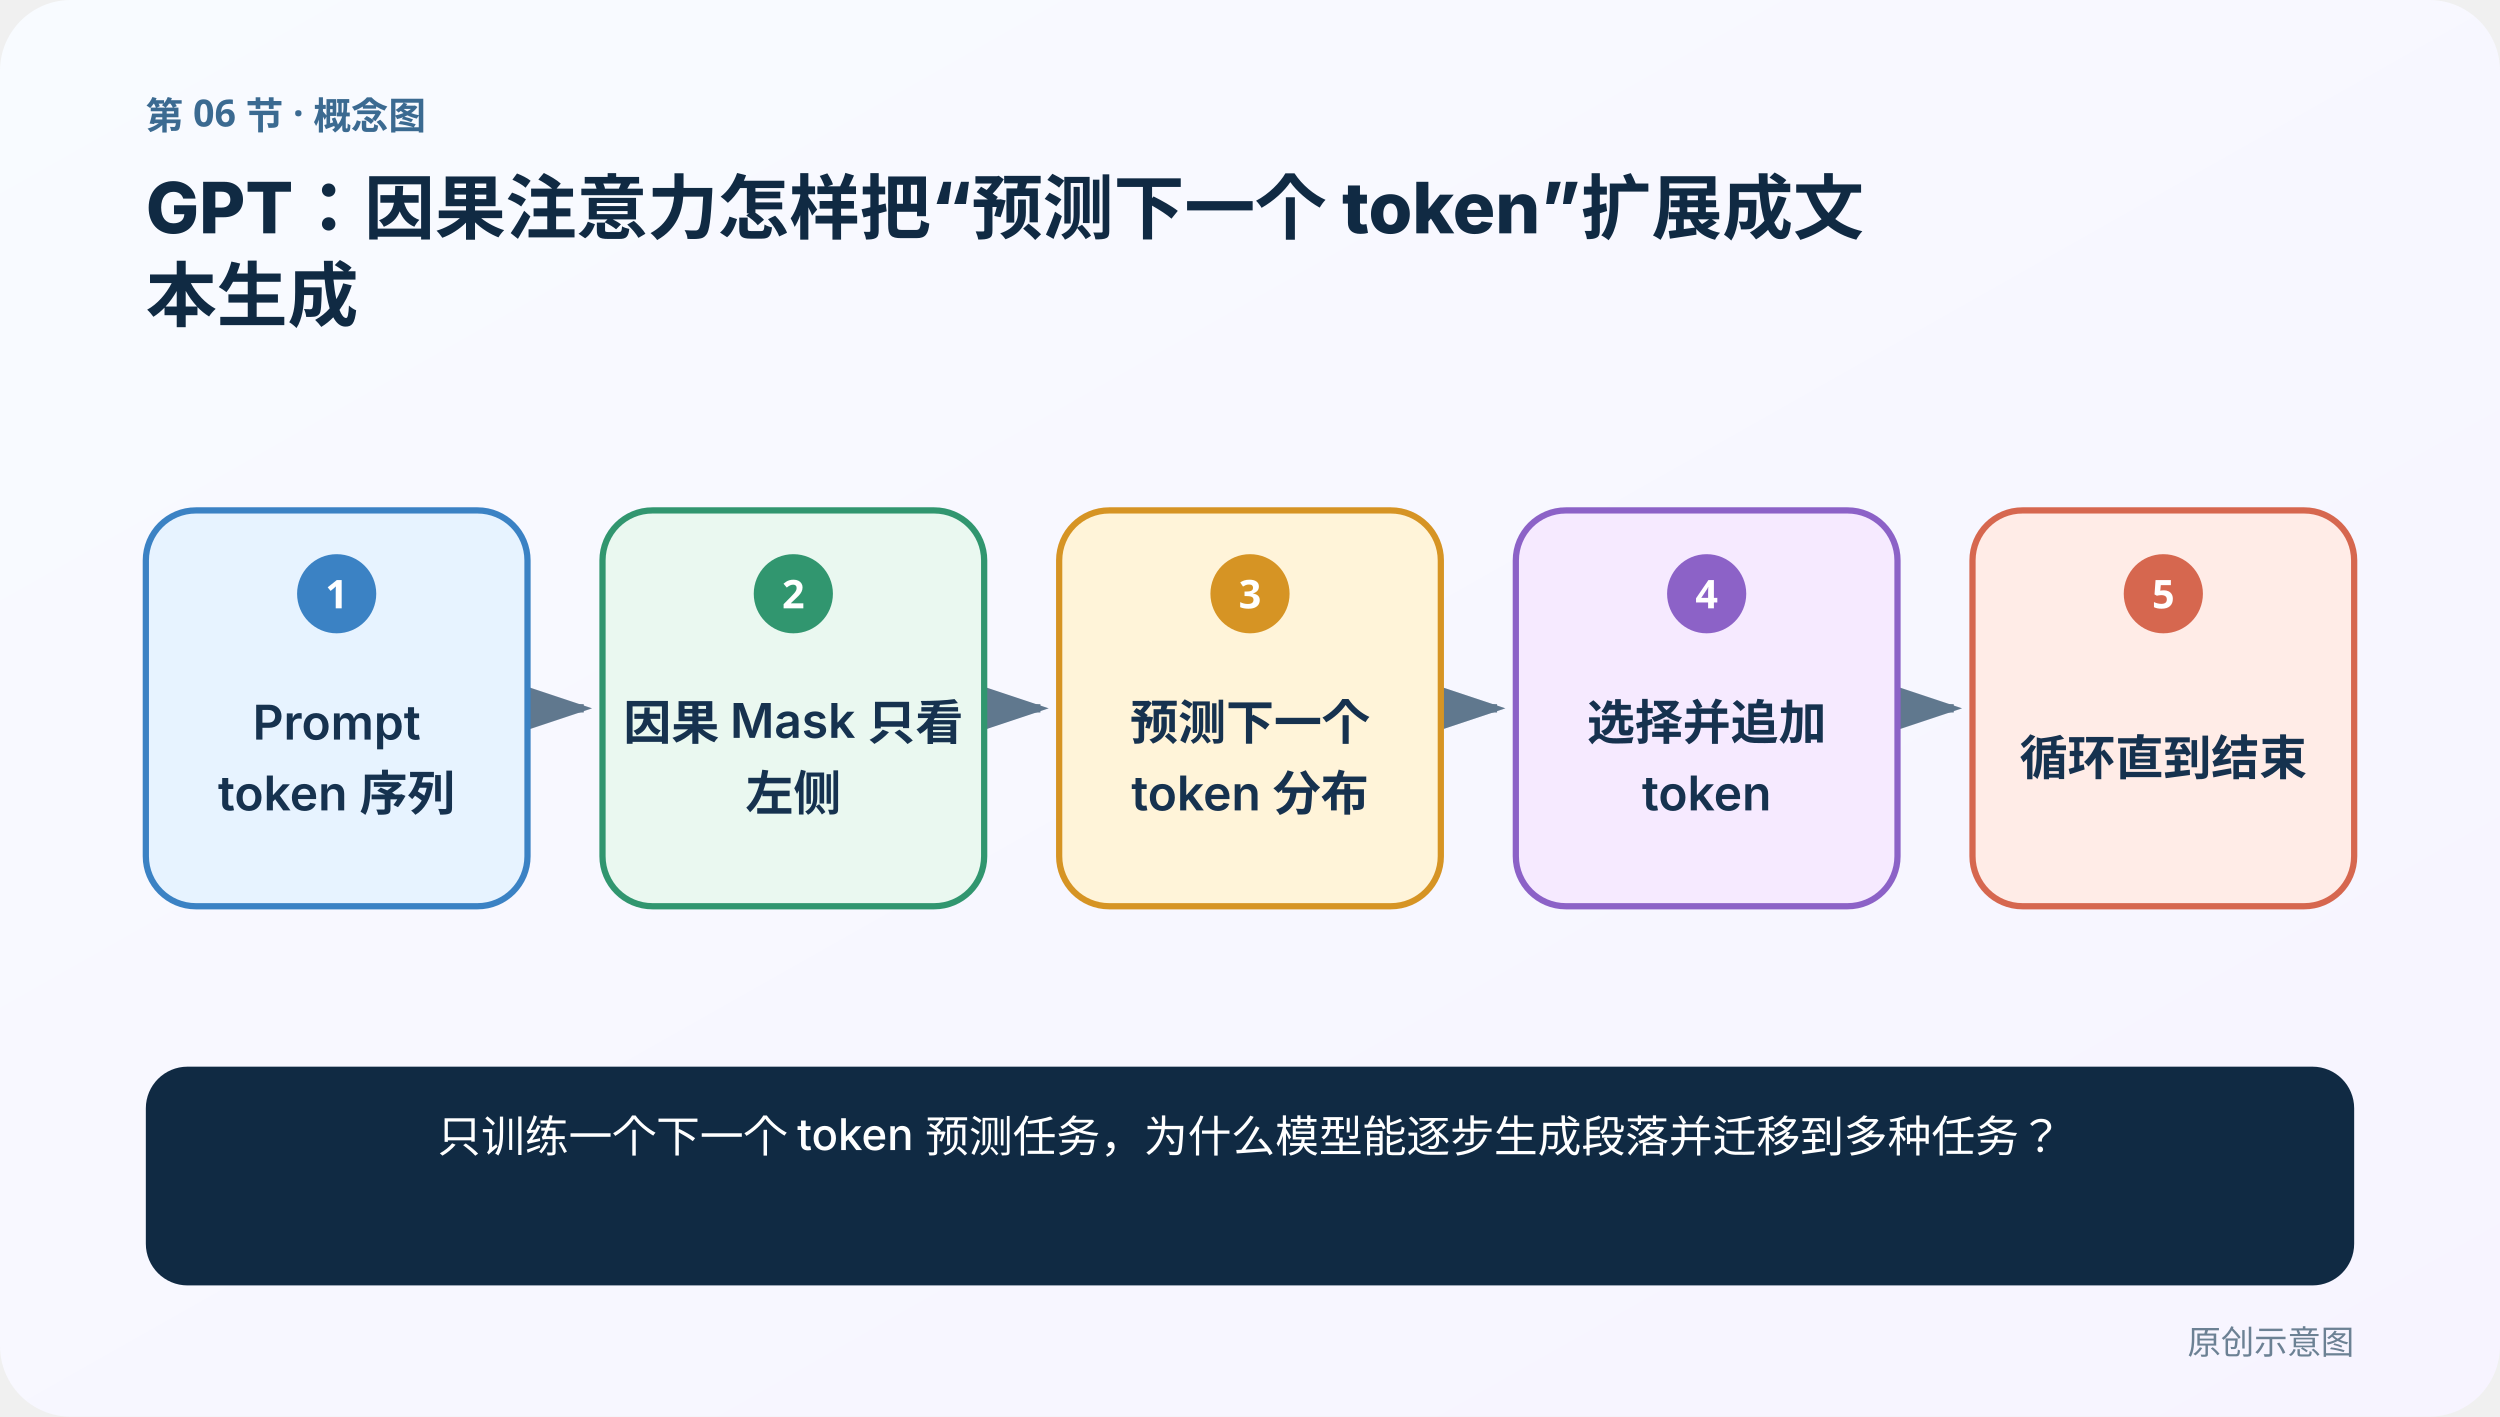
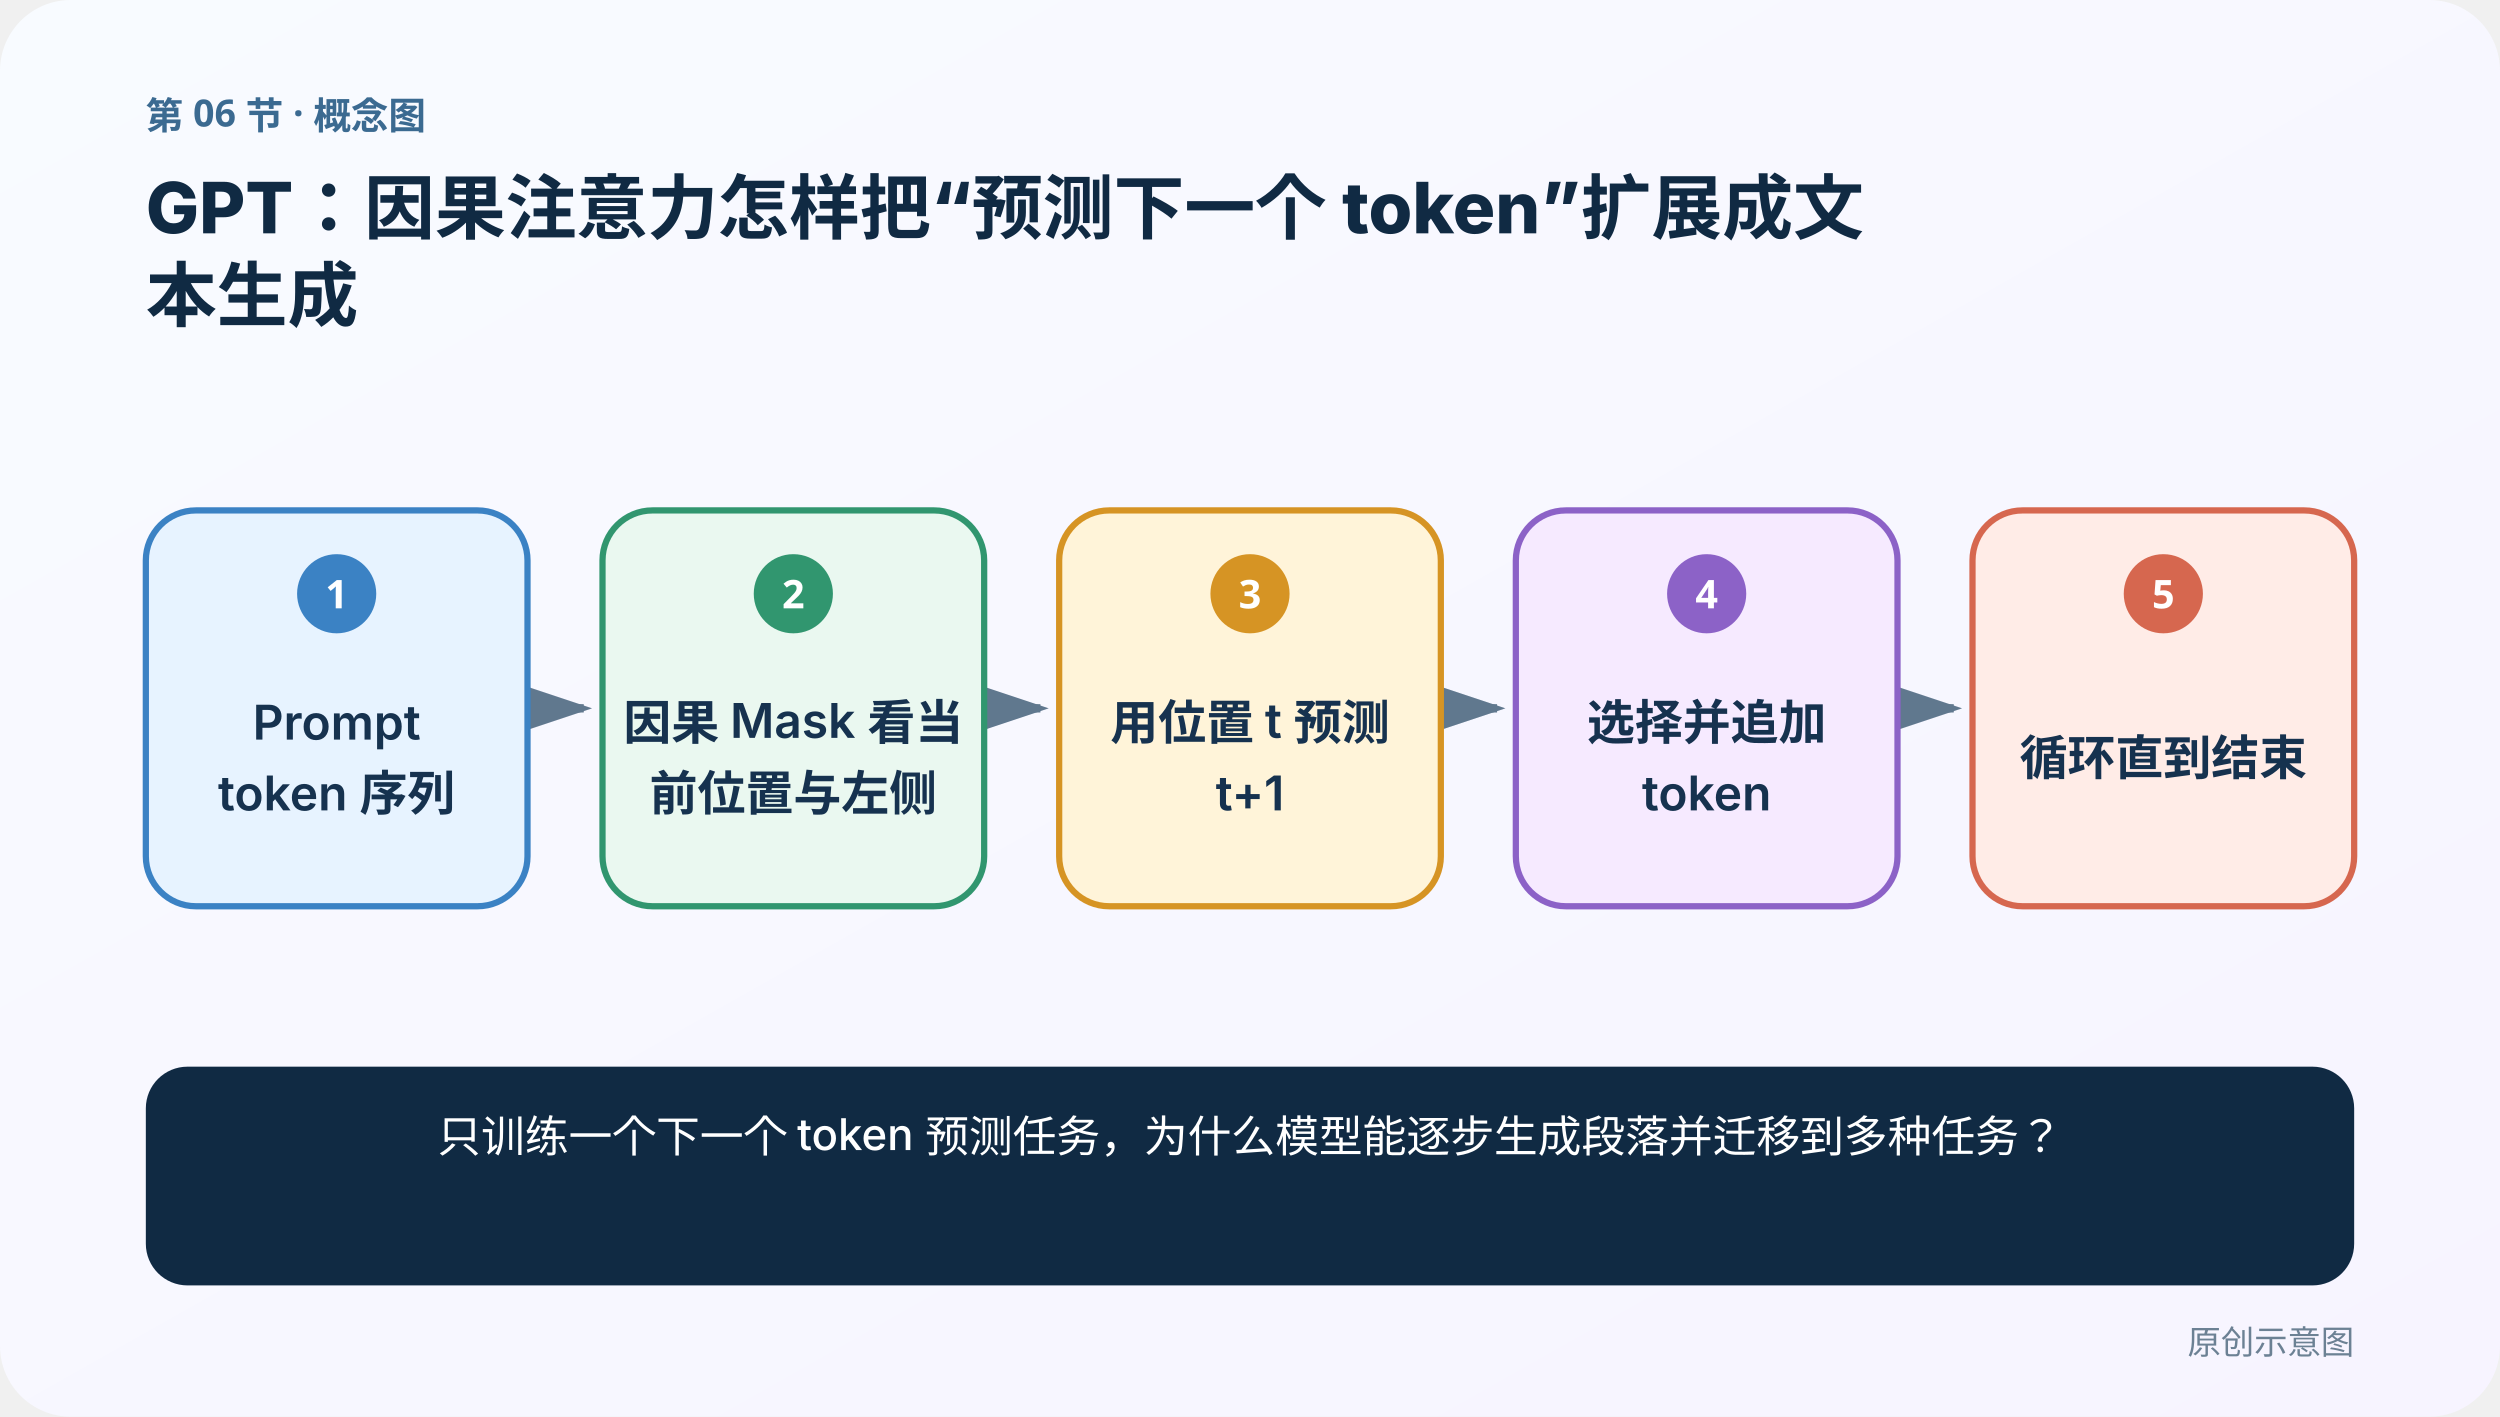
<svg xmlns="http://www.w3.org/2000/svg" width="1200" height="680" viewBox="0 0 1200 680" role="img" aria-labelledby="title desc">
  <defs>
    <linearGradient id="bg" x1="0" y1="0" x2="1" y2="1">
      <stop stop-color="#F8FBFF" />
      <stop offset="1" stop-color="#F7F4FF" />
    </linearGradient>
    <marker id="arrow" markerWidth="10" markerHeight="10" refX="8" refY="3" orient="auto">
      <path d="M0,0 L0,6 L9,3 z" fill="#60788E" />
    </marker>
  </defs>
  <rect width="1200" height="680" rx="34" fill="url(#bg)" />
  <text x="70" y="62" font-family="sans-serif" font-size="18" font-weight="700" fill="#3B6A91">第 06 节 · 概念图</text>
  <text x="70" y="112" text-anchor="start" font-family="-apple-system,BlinkMacSystemFont,'PingFang SC','Microsoft YaHei',sans-serif" font-size="34" font-weight="760" fill="#102A43">GPT：因果注意力怎样把“预测下一个 token”扩展成文</text>
  <text x="70" y="154" text-anchor="start" font-family="-apple-system,BlinkMacSystemFont,'PingFang SC','Microsoft YaHei',sans-serif" font-size="34" font-weight="760" fill="#102A43">本生成</text>
  <line x1="260.2" y1="340" x2="280.2" y2="340" stroke="#60788E" stroke-width="4" marker-end="url(#arrow)" />
  <line x1="479.4" y1="340" x2="499.4" y2="340" stroke="#60788E" stroke-width="4" marker-end="url(#arrow)" />
  <line x1="698.6" y1="340" x2="718.6" y2="340" stroke="#60788E" stroke-width="4" marker-end="url(#arrow)" />
  <line x1="917.8" y1="340" x2="937.8" y2="340" stroke="#60788E" stroke-width="4" marker-end="url(#arrow)" />
  <g>
    <rect x="70" y="245" width="183.2" height="190" rx="24" fill="#E7F3FF" stroke="#3B82C4" stroke-width="3" />
    <circle cx="161.6" cy="285" r="19" fill="#3B82C4" />
    <text x="161.6" y="292" text-anchor="middle" font-family="sans-serif" font-size="19" font-weight="700" fill="white">1</text>
    <text x="161.6" y="355" text-anchor="middle" font-family="-apple-system,BlinkMacSystemFont,'PingFang SC','Microsoft YaHei',sans-serif" font-size="23" font-weight="600" fill="#16324F">Prompt</text>
    <text x="161.6" y="389" text-anchor="middle" font-family="-apple-system,BlinkMacSystemFont,'PingFang SC','Microsoft YaHei',sans-serif" font-size="23" font-weight="600" fill="#16324F">token 序列</text>
  </g>
  <g>
    <rect x="289.2" y="245" width="183.2" height="190" rx="24" fill="#EAF8F0" stroke="#31966F" stroke-width="3" />
    <circle cx="380.8" cy="285" r="19" fill="#31966F" />
    <text x="380.8" y="292" text-anchor="middle" font-family="sans-serif" font-size="19" font-weight="700" fill="white">2</text>
-     <text x="380.8" y="355" text-anchor="middle" font-family="-apple-system,BlinkMacSystemFont,'PingFang SC','Microsoft YaHei',sans-serif" font-size="23" font-weight="600" fill="#16324F">因果 Mask 只看</text>
-     <text x="380.8" y="389" text-anchor="middle" font-family="-apple-system,BlinkMacSystemFont,'PingFang SC','Microsoft YaHei',sans-serif" font-size="23" font-weight="600" fill="#16324F">左侧</text>
+     <text x="380.8" y="355" text-anchor="middle" font-family="-apple-system,BlinkMacSystemFont,'PingFang SC','Microsoft YaHei',sans-serif" font-size="23" font-weight="600" fill="#16324F">因果 Mask 看当</text>
+     <text x="380.8" y="389" text-anchor="middle" font-family="-apple-system,BlinkMacSystemFont,'PingFang SC','Microsoft YaHei',sans-serif" font-size="23" font-weight="600" fill="#16324F">前位置与左侧</text>
  </g>
  <g>
    <rect x="508.4" y="245" width="183.2" height="190" rx="24" fill="#FFF4D9" stroke="#D69424" stroke-width="3" />
    <circle cx="600" cy="285" r="19" fill="#D69424" />
    <text x="600" y="292" text-anchor="middle" font-family="sans-serif" font-size="19" font-weight="700" fill="white">3</text>
-     <text x="600" y="355" text-anchor="middle" font-family="-apple-system,BlinkMacSystemFont,'PingFang SC','Microsoft YaHei',sans-serif" font-size="23" font-weight="600" fill="#16324F">预测下一个</text>
-     <text x="600" y="389" text-anchor="middle" font-family="-apple-system,BlinkMacSystemFont,'PingFang SC','Microsoft YaHei',sans-serif" font-size="23" font-weight="600" fill="#16324F">token 分布</text>
+     <text x="600" y="355" text-anchor="middle" font-family="-apple-system,BlinkMacSystemFont,'PingFang SC','Microsoft YaHei',sans-serif" font-size="23" font-weight="600" fill="#16324F">用位置 t 预测</text>
+     <text x="600" y="389" text-anchor="middle" font-family="-apple-system,BlinkMacSystemFont,'PingFang SC','Microsoft YaHei',sans-serif" font-size="23" font-weight="600" fill="#16324F">t+1</text>
  </g>
  <g>
    <rect x="727.6" y="245" width="183.2" height="190" rx="24" fill="#F6EAFF" stroke="#8C62C7" stroke-width="3" />
    <circle cx="819.2" cy="285" r="19" fill="#8C62C7" />
    <text x="819.2" y="292" text-anchor="middle" font-family="sans-serif" font-size="19" font-weight="700" fill="white">4</text>
    <text x="819.2" y="355" text-anchor="middle" font-family="-apple-system,BlinkMacSystemFont,'PingFang SC','Microsoft YaHei',sans-serif" font-size="23" font-weight="600" fill="#16324F">选择并追加</text>
    <text x="819.2" y="389" text-anchor="middle" font-family="-apple-system,BlinkMacSystemFont,'PingFang SC','Microsoft YaHei',sans-serif" font-size="23" font-weight="600" fill="#16324F">token</text>
  </g>
  <g>
    <rect x="946.8" y="245" width="183.2" height="190" rx="24" fill="#FFECE7" stroke="#D6674F" stroke-width="3" />
    <circle cx="1038.4" cy="285" r="19" fill="#D6674F" />
    <text x="1038.4" y="292" text-anchor="middle" font-family="sans-serif" font-size="19" font-weight="700" fill="white">5</text>
    <text x="1038.4" y="372" text-anchor="middle" font-family="-apple-system,BlinkMacSystemFont,'PingFang SC','Microsoft YaHei',sans-serif" font-size="23" font-weight="600" fill="#16324F">循环直到结束</text>
  </g>
  <rect x="70" y="512" width="1060" height="105" rx="20" fill="#102A43" />
  <text x="600" y="553" text-anchor="middle" font-family="-apple-system,BlinkMacSystemFont,'PingFang SC','Microsoft YaHei',sans-serif" font-size="21" font-weight="500" fill="#FFFFFF">只训练一个下一个 token 预测任务，为什么模型能逐步生成段落并迁移到多种任务？</text>
  <text x="1130" y="650" text-anchor="end" font-family="sans-serif" font-size="16" fill="#6C8194">原创示意图</text>
</svg>
